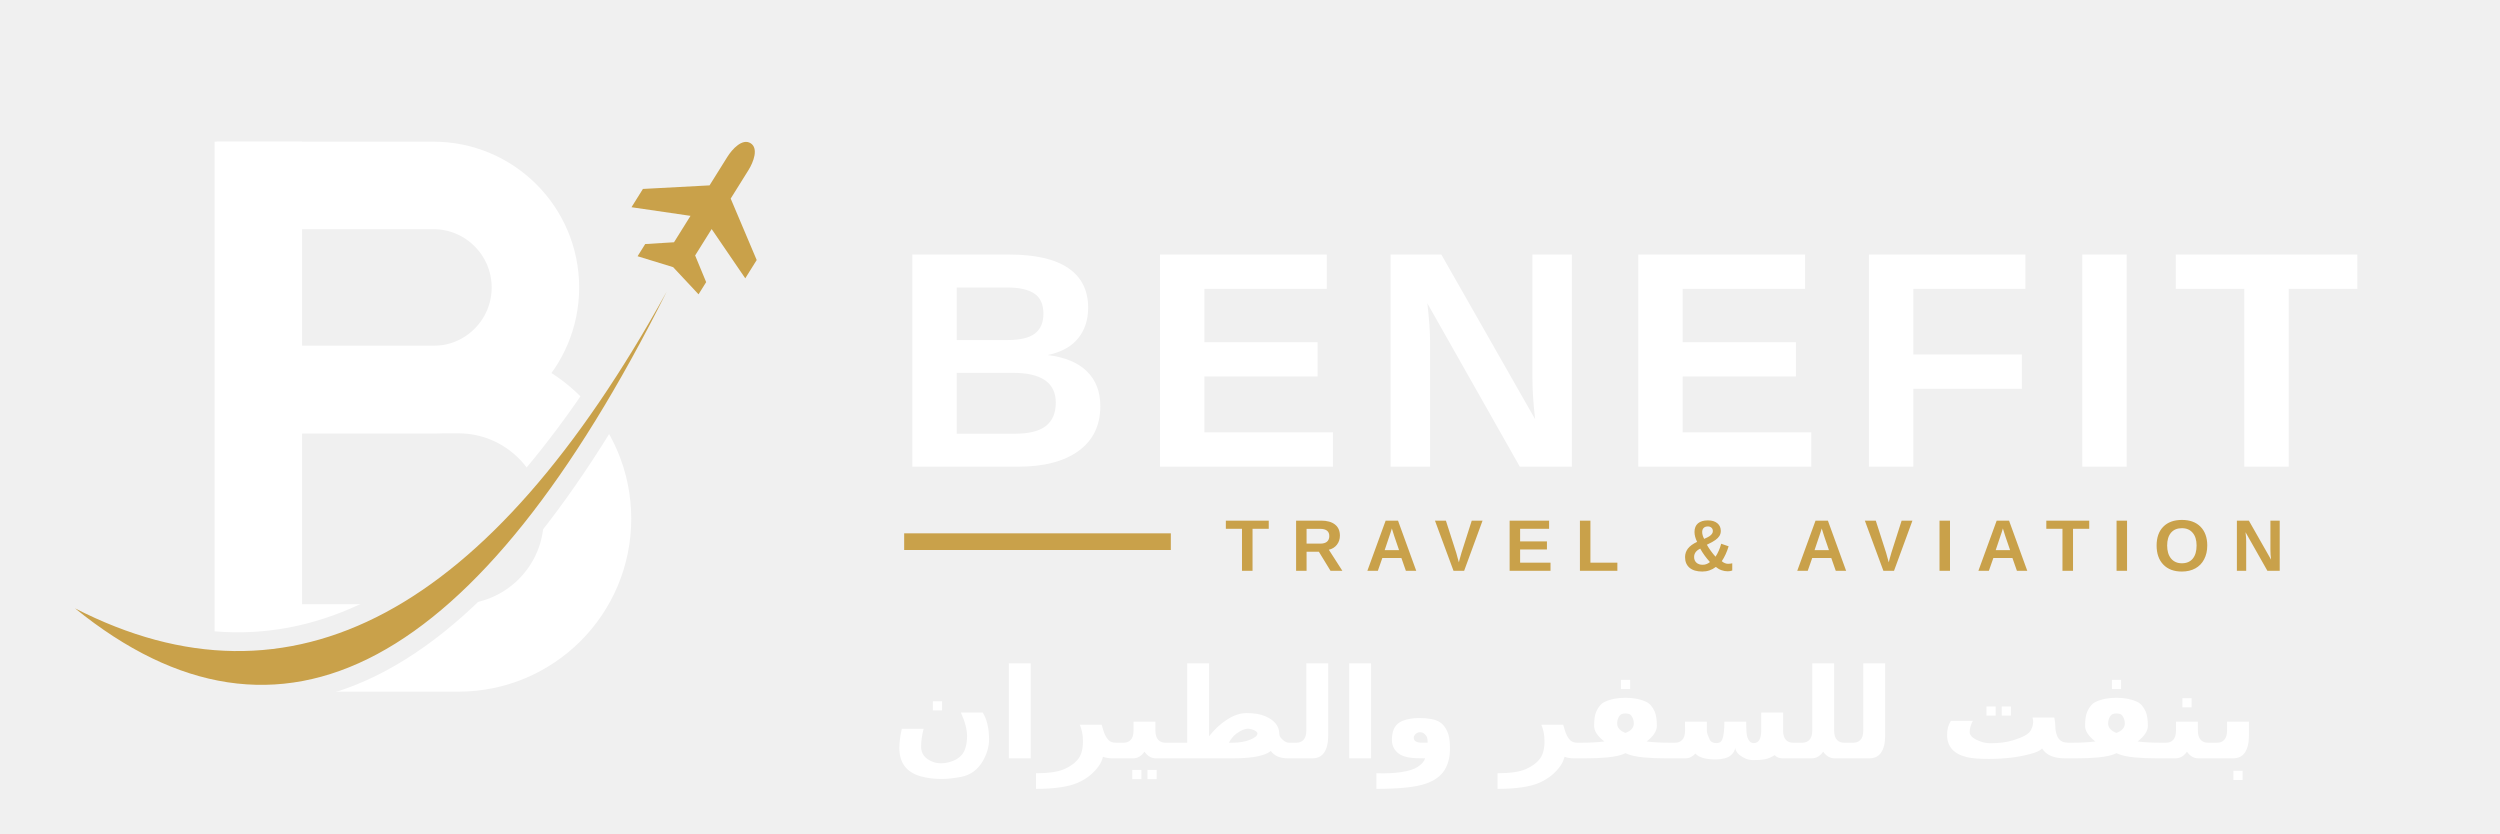
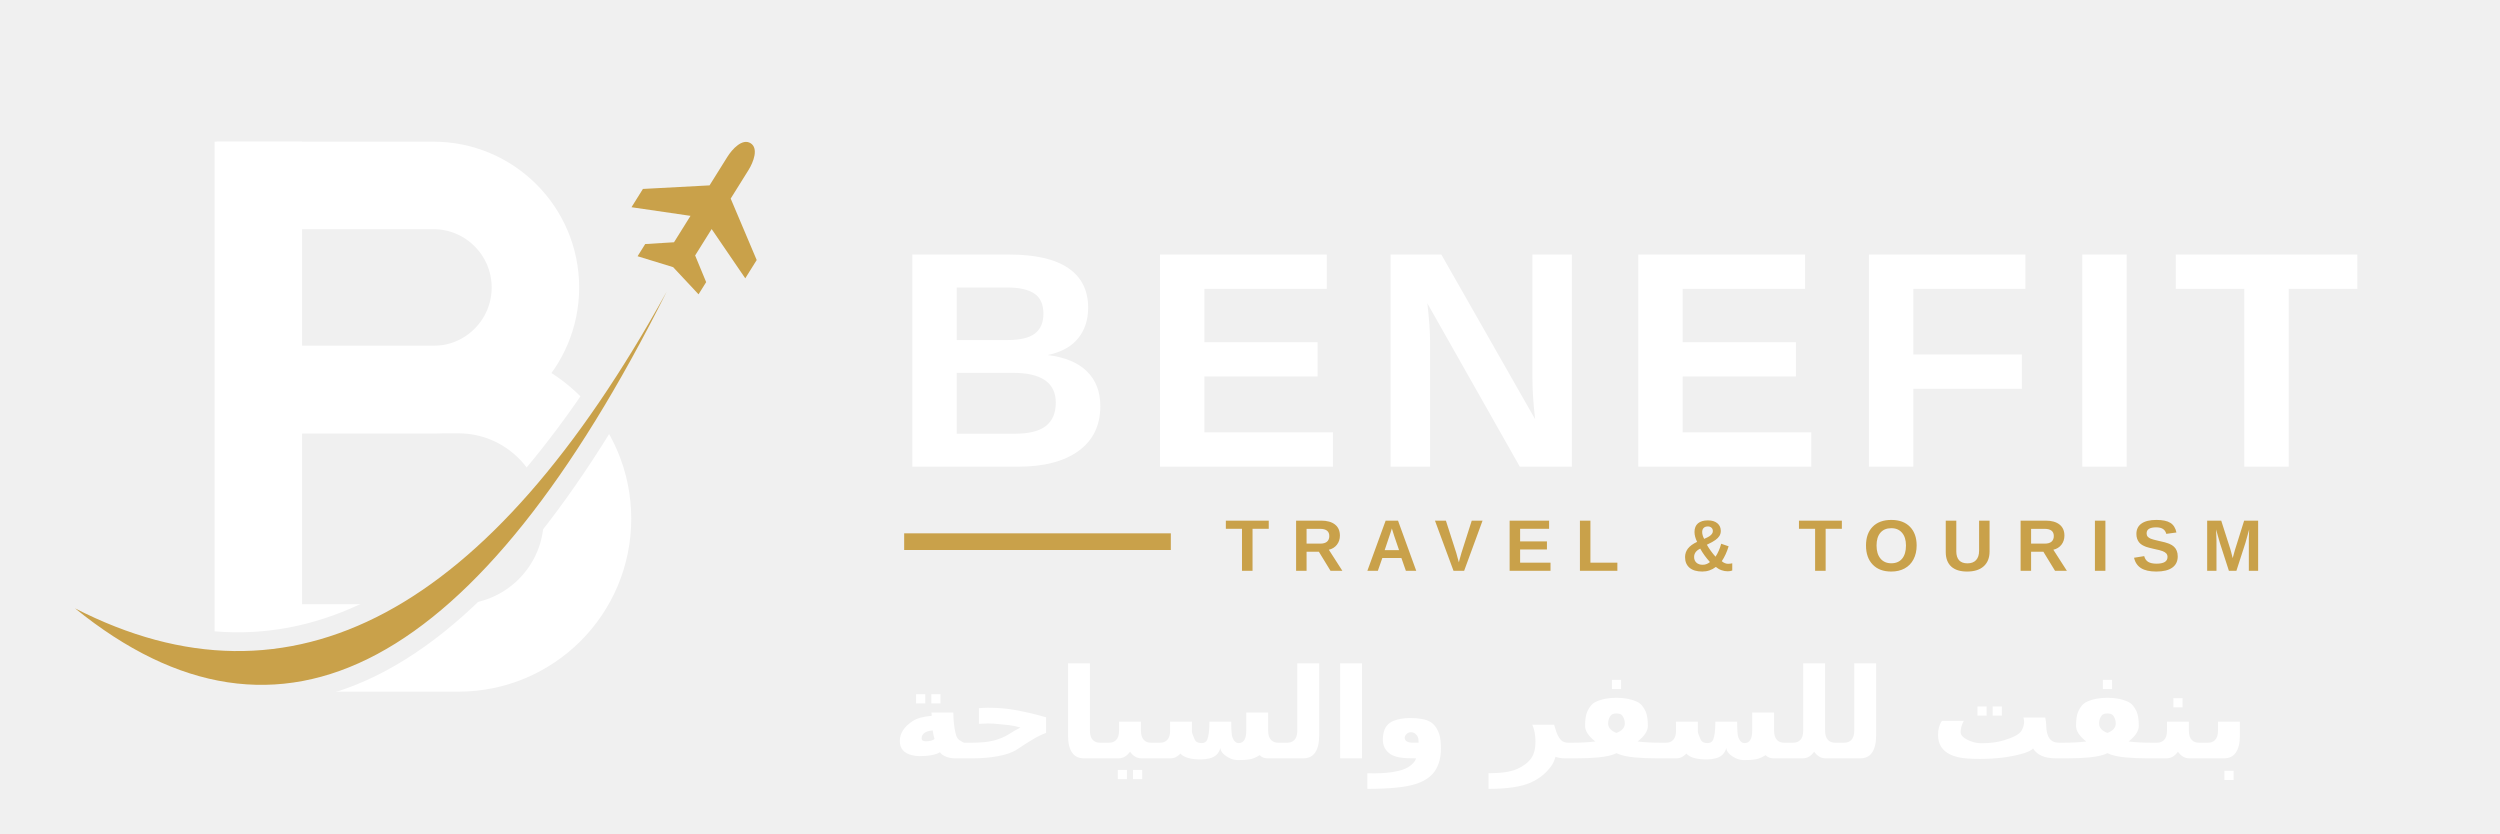
<svg xmlns="http://www.w3.org/2000/svg" viewBox="0 0 600 200" width="1800" height="600">
  <g>
    <defs>
      <mask id="mh" maskUnits="userSpaceOnUse" x="0" y="0" width="200" height="200">
        <rect width="200" height="200" fill="#fff" />
        <path d="M18,146 Q92,206 160,70 Q96,186 18,146 Z" fill="#000" stroke="#000" stroke-width="9" stroke-linejoin="round" />
      </mask>
    </defs>
    <g mask="url(#mh)" fill="none" stroke="#FFFFFF" stroke-width="21" stroke-linejoin="miter">
      <path d="M62,34 V166" />
      <path d="M52,44.5 H104 A24.5,24.5 0 0 1 104,93.5 H62" />
      <path d="M62,93.5 H110 A31,31 0 0 1 110,155.5 H52" />
    </g>
    <path d="M18,146 Q92,206 160,70 Q96,186 18,146 Z" fill="#C9A14A" />
    <path d="M15,0 C15,-2 12,-2.6 10,-2.6 L3,-2.6 L-5,-14 L-9.5,-14 L-4.5,-2.6 L-11,-2.6 L-14.5,-7.5 L-17.5,-7.5 L-15.5,0 L-17.5,7.5 L-14.5,7.5 L-11,2.6 L-4.5,2.6 L-9.5,14 L-5,14 L3,2.6 L10,2.6 C12,2.6 15,2 15,0 Z" fill="#C9A14A" transform="translate(171,49) rotate(-58) scale(1.15)" />
  </g>
  <text x="214" y="112" font-family="Rubik, Arial, sans-serif" font-weight="800" font-size="74" letter-spacing="6" fill="#FFFFFF">BENEFIT</text>
  <rect x="217" y="128" width="64" height="4" fill="#C9A14A" />
-   <text x="294" y="137" font-family="Rubik, Arial, sans-serif" font-weight="600" font-size="17.5" letter-spacing="5.2" fill="#C9A14A">TRAVEL &amp; AVIATION</text>
-   <text x="214" y="182" font-family="Rubik, Arial, sans-serif" font-weight="700" font-size="30" fill="#FFFFFF" direction="ltr">بنفت للسفر والطيران</text>
+   <text x="294" y="137" font-family="Rubik, Arial, sans-serif" font-weight="600" font-size="17.5" letter-spacing="5.2" fill="#C9A14A">TRAVEL &amp; TOURISM</text>
+   <text x="214" y="182" font-family="Rubik, Arial, sans-serif" font-weight="700" font-size="30" fill="#FFFFFF" direction="ltr">بنفت للسفر والسياحة</text>
</svg>
